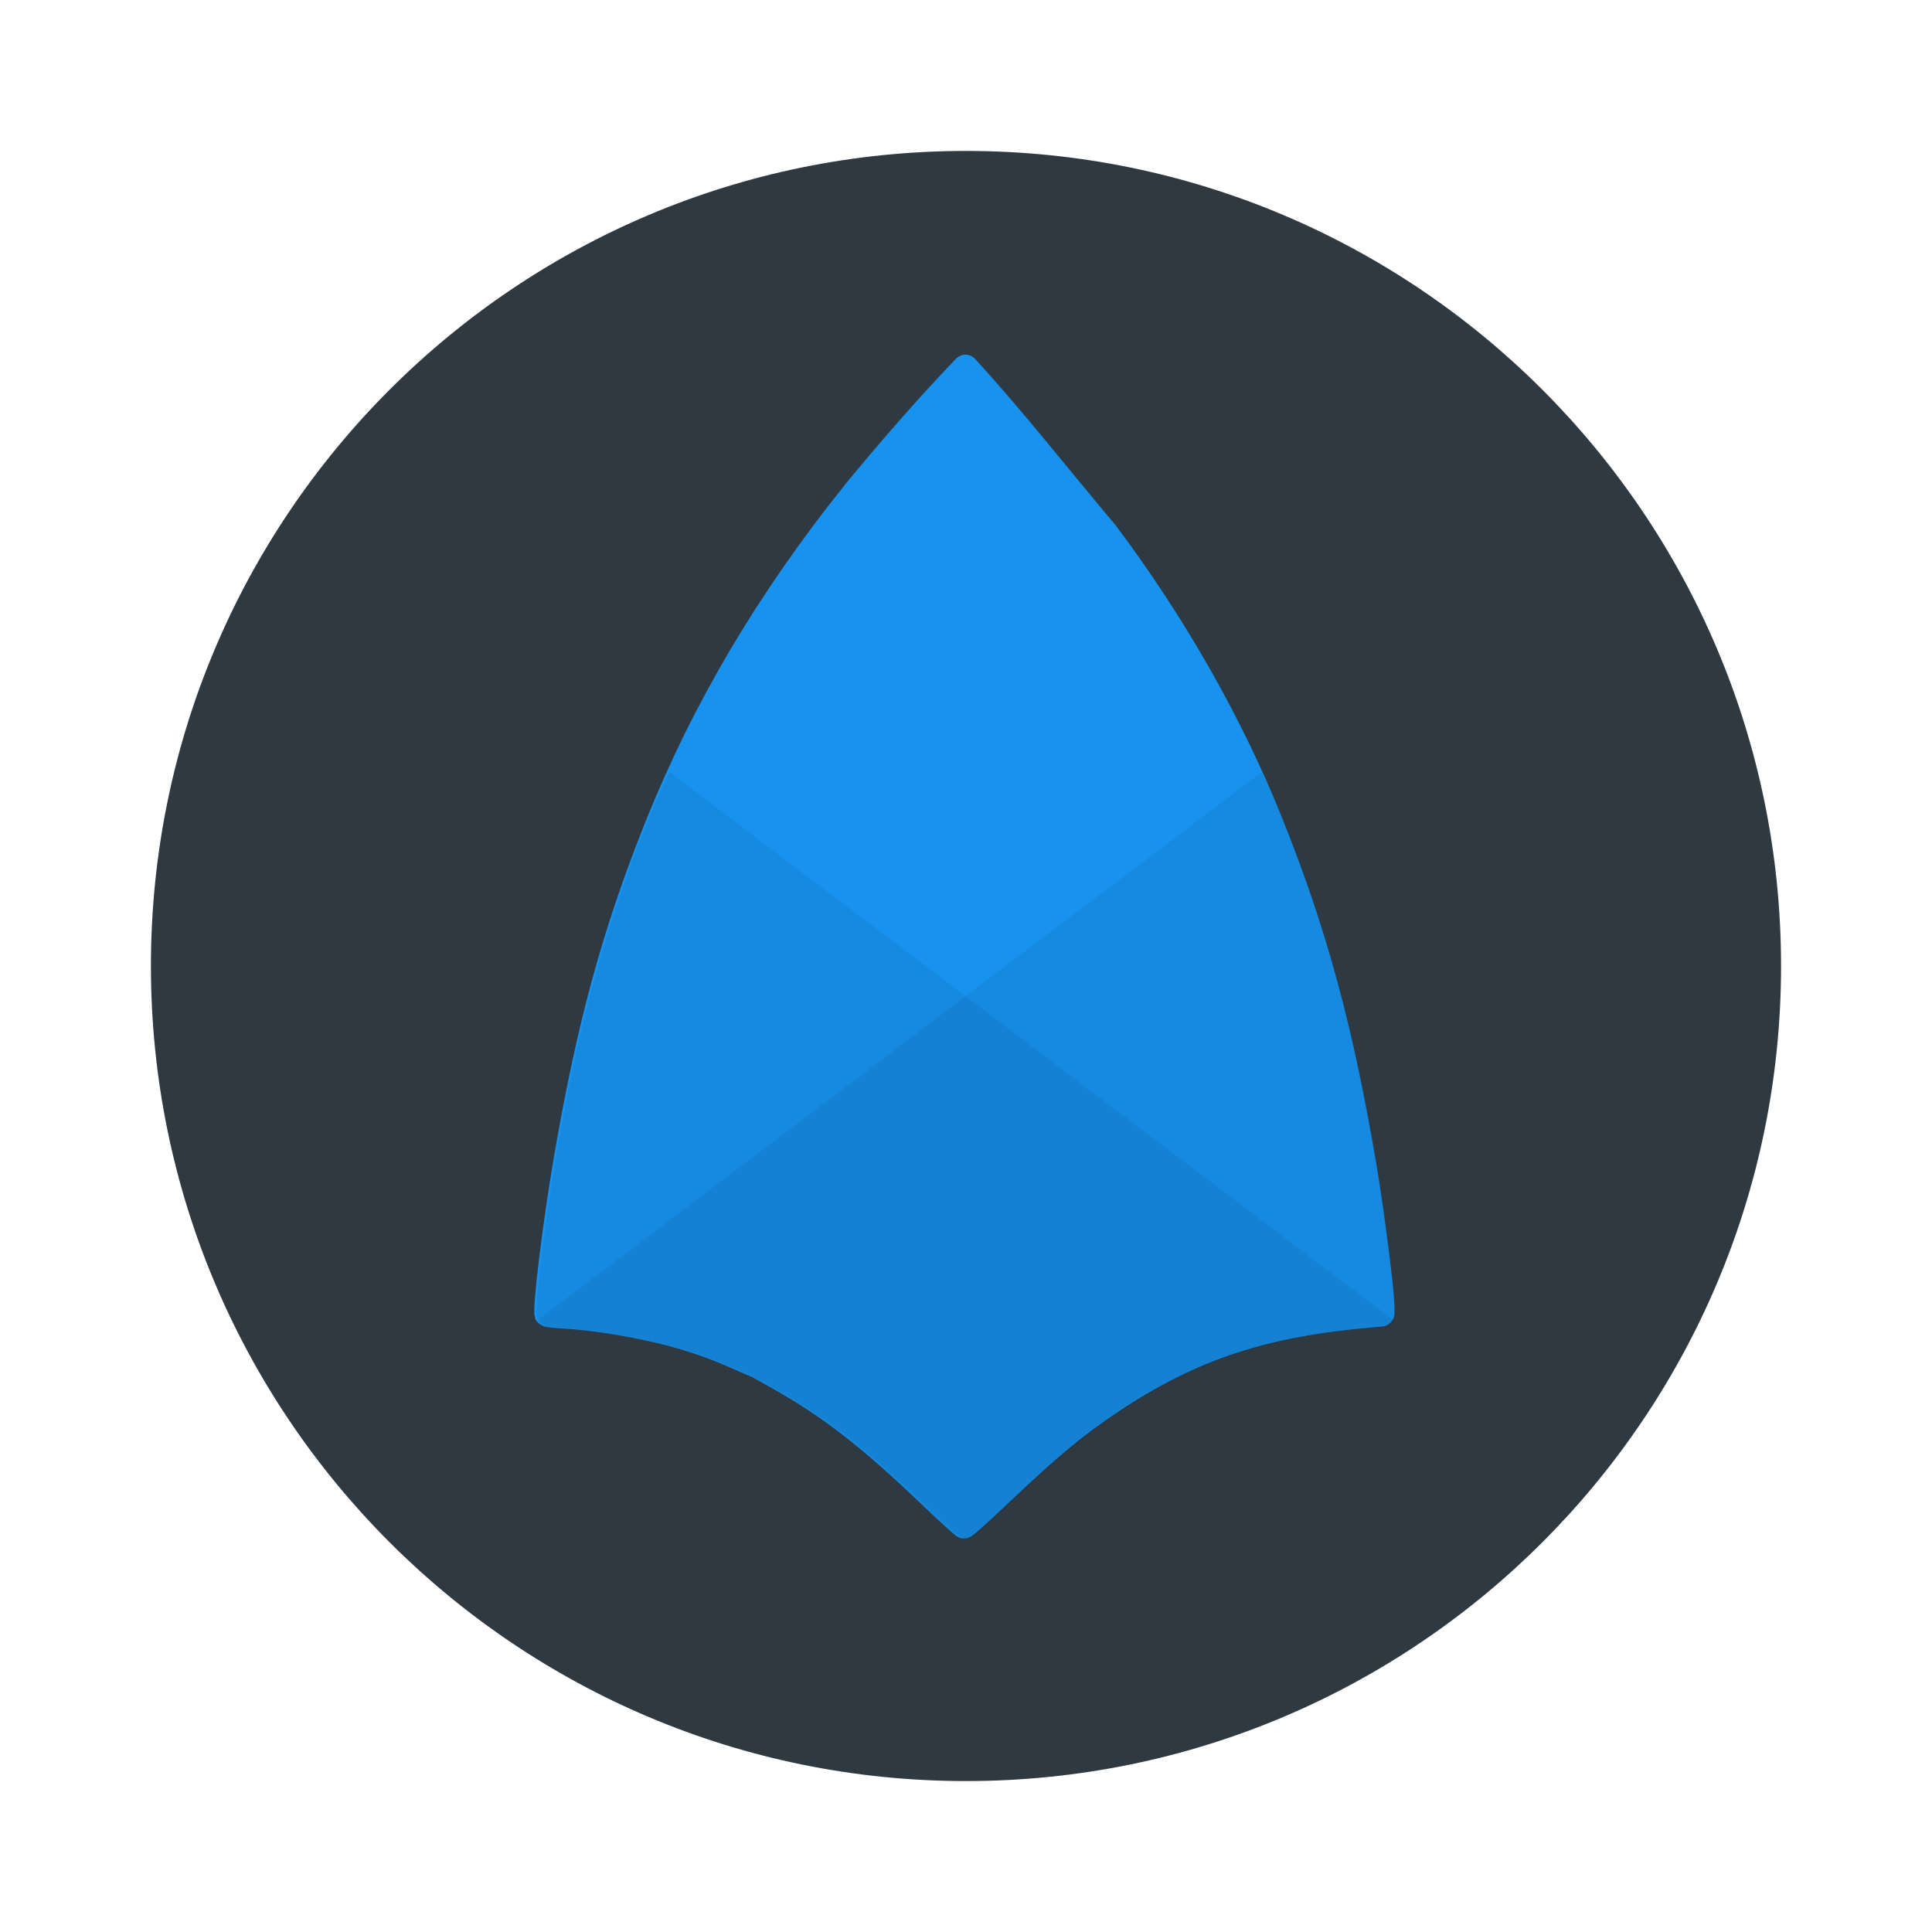
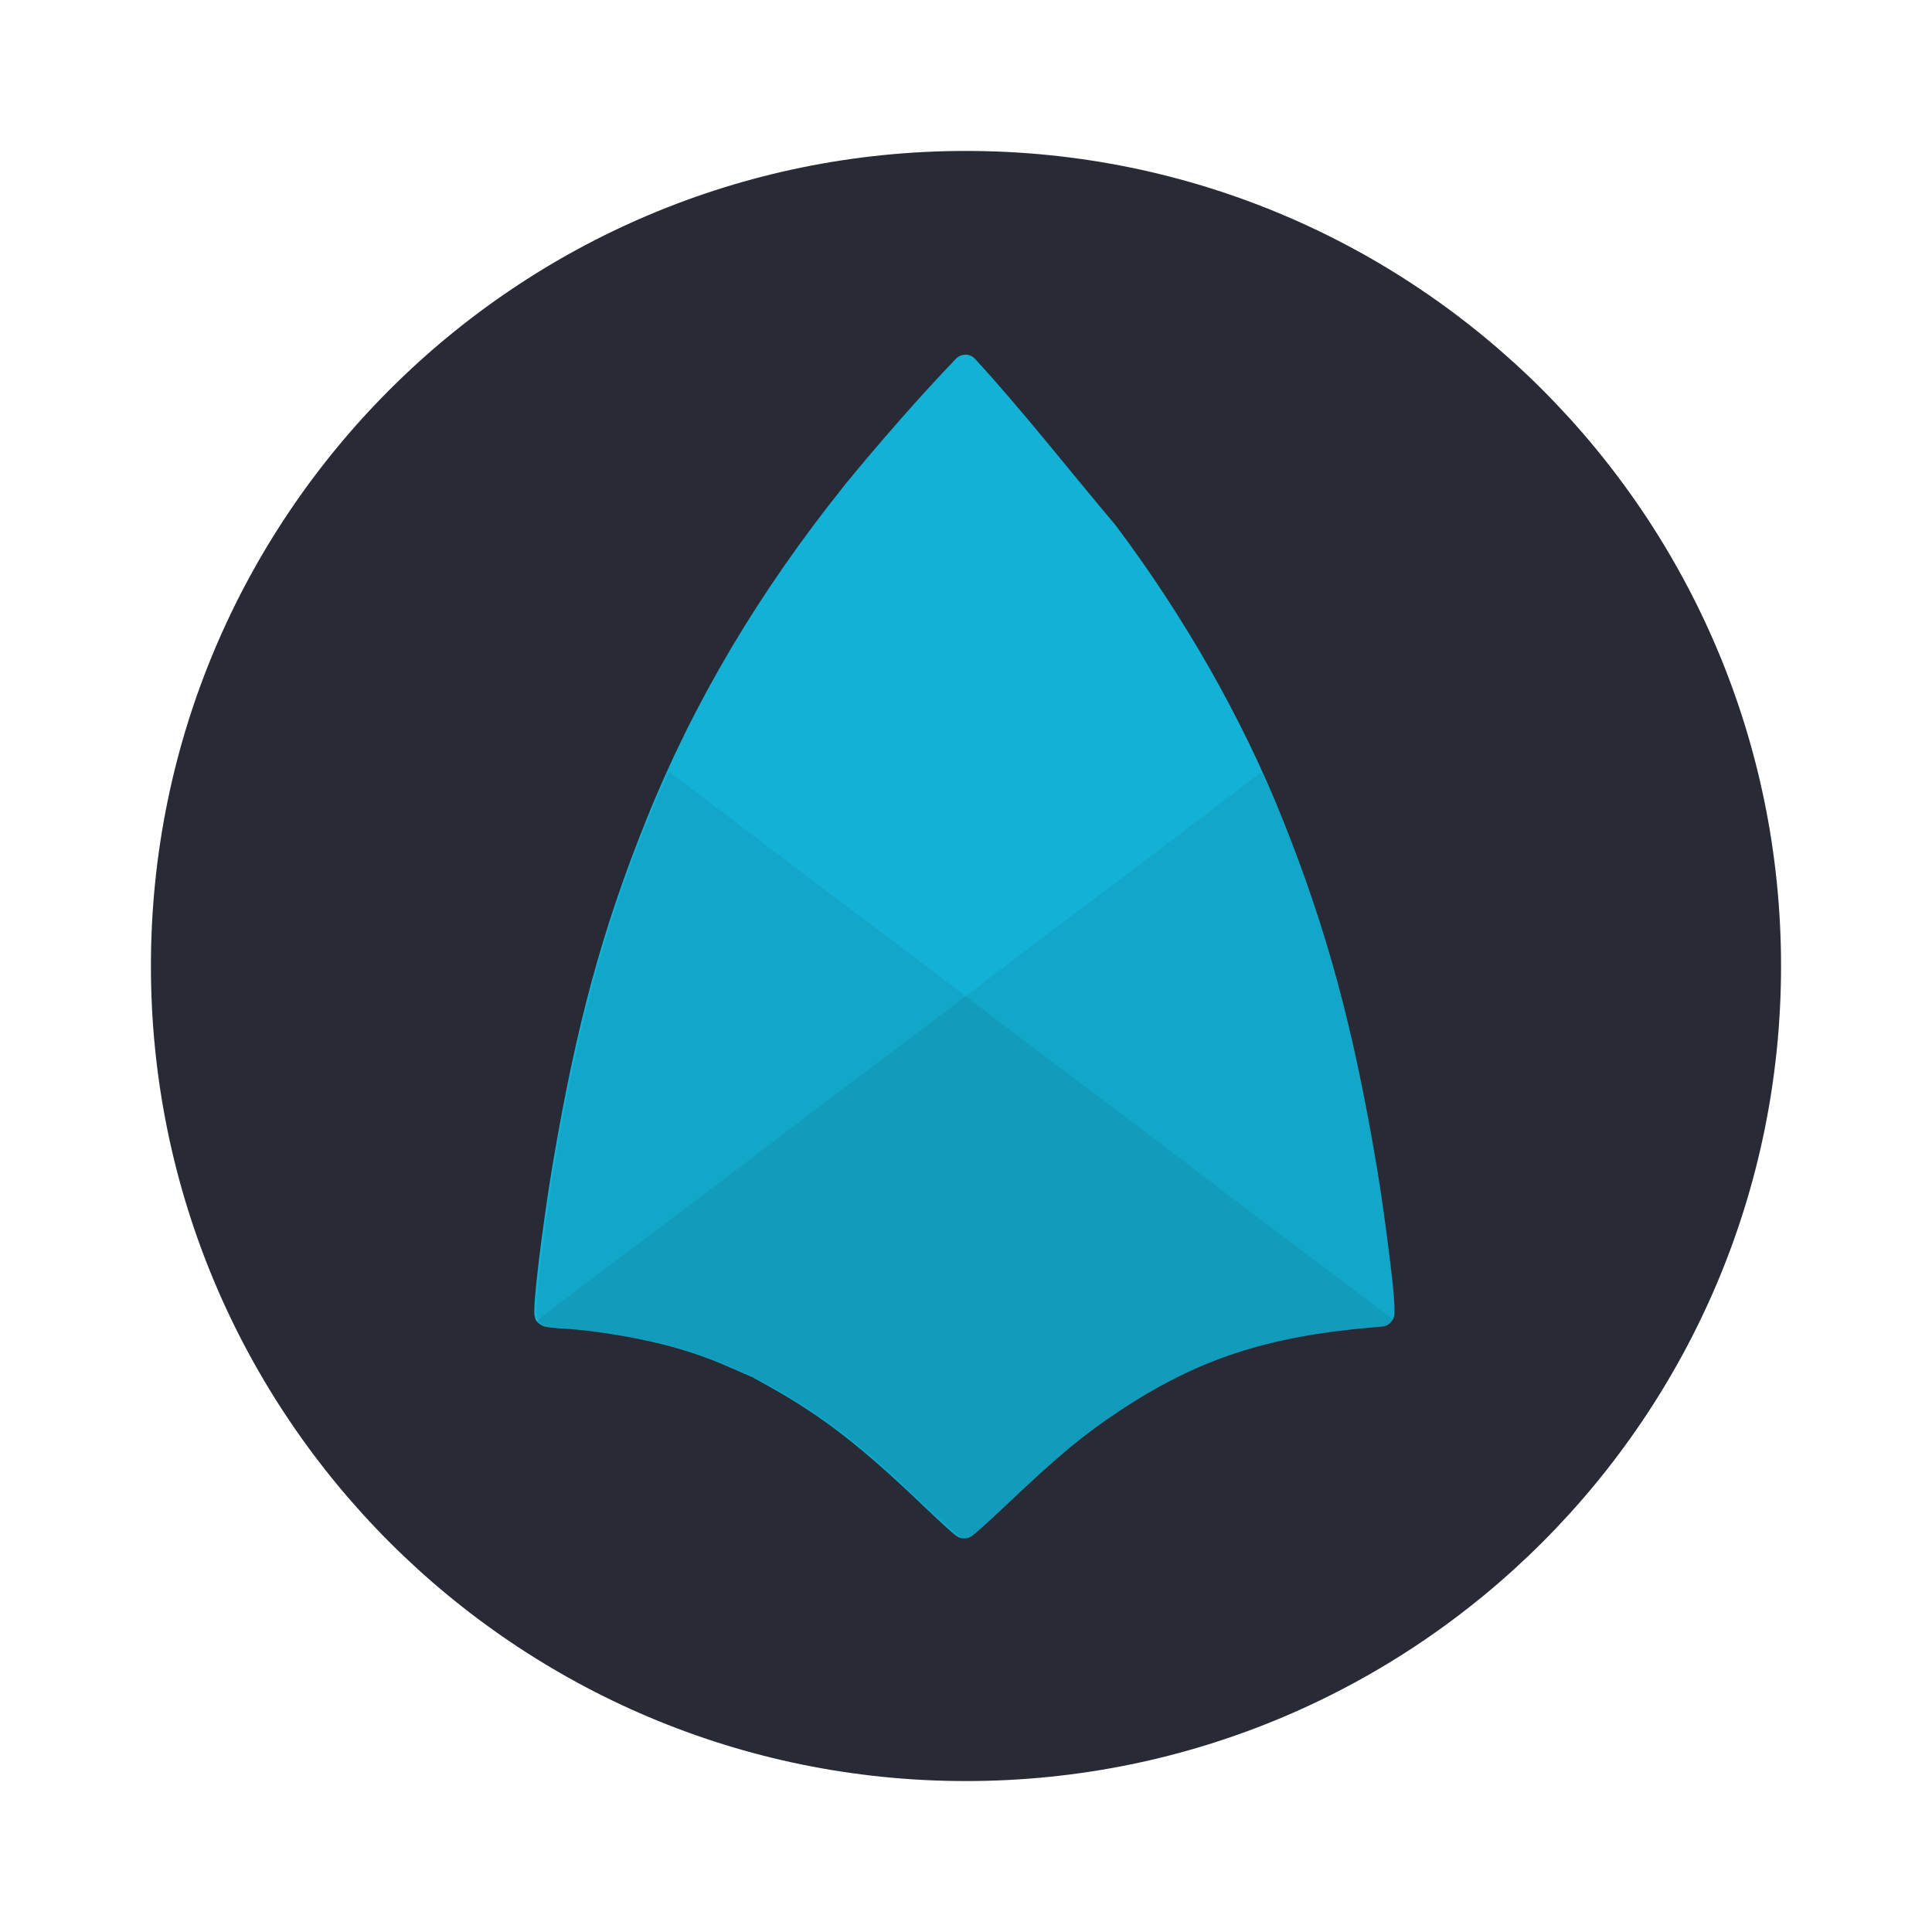
<svg xmlns="http://www.w3.org/2000/svg" width="64" height="64" version="1.1" viewBox="0 0 64 64">
  <g transform="matrix(1.35 0 0 1.35 -519.57 -675.13)">
-     <rect transform="scale(-1,1)" x="-428.57" y="503.8" width="40" height="40" rx="20" fill="#2f3942" stroke-opacity=".55" stroke-width="2.074" />
-     <path d="m408.57 508.8c-0.093-3e-3 -0.183 0.034-0.248 0.101-0.931 0.971-1.877 2.061-2.732 3.099-1e-3 1e-3 0 3e-3 0 4e-3 -2.107 2.628-3.709 5.328-4.869 8.218-1.081 2.693-1.713 5.02-2.288 8.416-0.126 0.743-0.253 1.644-0.341 2.368-0.044 0.362-0.078 0.68-0.097 0.915-0.01 0.118-0.015 0.214-0.017 0.292-1e-3 0.039 0 0.072 0 0.112 0 0.02 0 0.042 0.014 0.079 0.01 0.037 0 0.111 0.149 0.202 0.08 0.049 0.09 0.039 0.11 0.044s0.035 8e-3 0.051 0.011c0.032 5e-3 0.066 9e-3 0.105 0.013 0.078 8e-3 0.174 0.016 0.276 0.022 0.808 0.044 1.999 0.25 2.789 0.481 0.533 0.156 0.884 0.285 1.405 0.516 0.12 0.053 0.231 0.102 0.313 0.138 0.041 0.018 0.075 0.032 0.1 0.042 0.012 5e-3 0.023 9e-3 0.032 0.013 1e-3 1e-3 2e-3 2e-3 1e-3 2e-3 0 2e-3 0.01 4e-3 0.014 7e-3v-3e-3 2e-3c0.01 2e-3 0.01 4e-3 0.019 7e-3 0 1e-3 0.01 4e-3 0.012 5e-3 0-1e-3 -0.011 0-0.013-1e-3 0.023 0.012 0.05 0.028 0.087 0.048 0.088 0.048 0.209 0.116 0.341 0.19 1.275 0.716 2.228 1.455 3.75 2.914 0.201 0.192 0.387 0.366 0.529 0.495 0.071 0.064 0.13 0.118 0.176 0.157 0.023 0.02 0.043 0.036 0.064 0.052 0.01 8e-3 0.021 0.016 0.038 0.028 0.01 5e-3 0.02 0.012 0.039 0.022 0.02 9e-3 0.039 0.028 0.13 0.033 0.109 5e-3 0.131-0.019 0.153-0.029s0.034-0.017 0.043-0.023c0.019-0.012 0.03-0.02 0.041-0.029 0.022-0.017 0.043-0.034 0.068-0.055 0.05-0.042 0.115-0.1 0.192-0.169 0.154-0.139 0.358-0.327 0.578-0.536 1.259-1.194 1.869-1.699 2.746-2.281 1.915-1.271 3.621-1.834 6.24-2.056l0.212-0.018c0.171-0.014 0.302-0.157 0.302-0.328v-0.125c0-0.26-0.062-0.798-0.146-1.464s-0.19-1.424-0.287-2c-0.575-3.424-1.228-5.836-2.323-8.562-0.986-2.457-2.399-4.938-4.087-7.184 0-5e-3 -0.01-0.01-0.012-0.015-1.136-1.345-2.235-2.756-3.434-4.065-0.06-0.066-0.144-0.104-0.233-0.107z" fill="#1793ef" stroke-width=".741" />
+     <rect transform="scale(-1,1)" x="-428.57" y="503.8" width="40" height="40" rx="20" fill="#282a36" stroke-opacity=".55" stroke-width="2.074" />
+     <path d="m408.57 508.8c-0.093-3e-3 -0.183 0.034-0.248 0.101-0.931 0.971-1.877 2.061-2.732 3.099-1e-3 1e-3 0 3e-3 0 4e-3 -2.107 2.628-3.709 5.328-4.869 8.218-1.081 2.693-1.713 5.02-2.288 8.416-0.126 0.743-0.253 1.644-0.341 2.368-0.044 0.362-0.078 0.68-0.097 0.915-0.01 0.118-0.015 0.214-0.017 0.292-1e-3 0.039 0 0.072 0 0.112 0 0.02 0 0.042 0.014 0.079 0.01 0.037 0 0.111 0.149 0.202 0.08 0.049 0.09 0.039 0.11 0.044s0.035 8e-3 0.051 0.011c0.032 5e-3 0.066 9e-3 0.105 0.013 0.078 8e-3 0.174 0.016 0.276 0.022 0.808 0.044 1.999 0.25 2.789 0.481 0.533 0.156 0.884 0.285 1.405 0.516 0.12 0.053 0.231 0.102 0.313 0.138 0.041 0.018 0.075 0.032 0.1 0.042 0.012 5e-3 0.023 9e-3 0.032 0.013 1e-3 1e-3 2e-3 2e-3 1e-3 2e-3 0 2e-3 0.01 4e-3 0.014 7e-3v-3e-3 2e-3c0.01 2e-3 0.01 4e-3 0.019 7e-3 0 1e-3 0.01 4e-3 0.012 5e-3 0-1e-3 -0.011 0-0.013-1e-3 0.023 0.012 0.05 0.028 0.087 0.048 0.088 0.048 0.209 0.116 0.341 0.19 1.275 0.716 2.228 1.455 3.75 2.914 0.201 0.192 0.387 0.366 0.529 0.495 0.071 0.064 0.13 0.118 0.176 0.157 0.023 0.02 0.043 0.036 0.064 0.052 0.01 8e-3 0.021 0.016 0.038 0.028 0.01 5e-3 0.02 0.012 0.039 0.022 0.02 9e-3 0.039 0.028 0.13 0.033 0.109 5e-3 0.131-0.019 0.153-0.029s0.034-0.017 0.043-0.023c0.019-0.012 0.03-0.02 0.041-0.029 0.022-0.017 0.043-0.034 0.068-0.055 0.05-0.042 0.115-0.1 0.192-0.169 0.154-0.139 0.358-0.327 0.578-0.536 1.259-1.194 1.869-1.699 2.746-2.281 1.915-1.271 3.621-1.834 6.24-2.056l0.212-0.018c0.171-0.014 0.302-0.157 0.302-0.328v-0.125c0-0.26-0.062-0.798-0.146-1.464s-0.19-1.424-0.287-2c-0.575-3.424-1.228-5.836-2.323-8.562-0.986-2.457-2.399-4.938-4.087-7.184 0-5e-3 -0.01-0.01-0.012-0.015-1.136-1.345-2.235-2.756-3.434-4.065-0.06-0.066-0.144-0.104-0.233-0.107z" fill="#13b1d5" stroke-width=".741" />
    <g fill-opacity=".065" fill-rule="evenodd" stroke-width=".741">
      <path d="m415.83 519.04-17.797 13.467c0.02 0.03 0.042 0.063 0.102 0.1 0.08 0.049 0.092 0.038 0.111 0.043 0.02 5e-3 0.035 9e-3 0.051 0.012 0.032 5e-3 0.067 8e-3 0.105 0.012 0.078 8e-3 0.174 0.018 0.275 0.023 0.808 0.044 1.999 0.249 2.789 0.48 0.533 0.156 0.886 0.285 1.406 0.516 0.12 0.053 0.23 0.101 0.313 0.137 0.041 0.018 0.074 0.032 0.1 0.043 0.012 5e-3 0.022 0.01 0.031 0.014h4e-3l2e-3 2e-3c4e-3 2e-3 7e-3 3e-3 0.014 6e-3h2e-3c5e-3 2e-3 8e-3 3e-3 0.018 6e-3 4e-3 1e-3 7e-3 5e-3 0.012 6e-3 -3e-3 -1e-3 -0.01-1e-3 -0.012-2e-3 0.023 0.012 0.049 0.028 0.086 0.049 0.088 0.048 0.21 0.115 0.342 0.189 1.275 0.716 2.228 1.455 3.75 2.914 0.201 0.192 0.388 0.367 0.529 0.496 0.071 0.064 0.129 0.116 0.176 0.156 0.023 0.02 0.043 0.037 0.065 0.053 0.01 8e-3 0.021 0.016 0.039 0.027 9e-3 5e-3 0.019 0.012 0.039 0.021s0.038 0.029 0.129 0.033c0.109 5e-3 0.132-0.019 0.154-0.029s0.033-0.018 0.043-0.023c0.019-0.012 0.03-0.019 0.041-0.027 0.022-0.017 0.043-0.034 0.068-0.055 0.05-0.042 0.114-0.101 0.191-0.17 0.154-0.139 0.358-0.327 0.578-0.535 1.259-1.194 1.869-1.699 2.746-2.281 1.915-1.271 3.621-1.834 6.24-2.055l0.211-0.018c0.171-0.014 0.303-0.159 0.303-0.33v-0.123c0-0.26-0.063-0.799-0.146-1.465-0.084-0.666-0.19-1.424-0.287-2-0.575-3.424-1.227-5.836-2.322-8.563-0.151-0.376-0.329-0.752-0.5-1.129" />
      <path d="m401.29 519.04 17.797 13.467c-0.02 0.03-0.042 0.063-0.102 0.1-0.08 0.049-0.092 0.038-0.111 0.043-0.02 5e-3 -0.035 9e-3 -0.051 0.012-0.032 5e-3 -0.067 8e-3 -0.105 0.012-0.078 8e-3 -0.174 0.018-0.275 0.023-0.808 0.044-1.999 0.249-2.789 0.48-0.533 0.156-0.886 0.285-1.406 0.516-0.12 0.053-0.23 0.101-0.313 0.137-0.041 0.018-0.074 0.032-0.1 0.043-0.012 5e-3 -0.022 0.01-0.031 0.014h-4e-3l-2e-3 2e-3c-4e-3 2e-3 -7e-3 3e-3 -0.014 6e-3h-2e-3c-5e-3 2e-3 -8e-3 3e-3 -0.018 6e-3 -4e-3 1e-3 -7e-3 5e-3 -0.012 6e-3 3e-3 -1e-3 0.01-1e-3 0.012-2e-3 -0.023 0.012-0.049 0.028-0.086 0.049-0.088 0.048-0.21 0.115-0.342 0.189-1.275 0.716-2.228 1.455-3.75 2.914-0.201 0.192-0.388 0.367-0.529 0.496-0.071 0.064-0.129 0.116-0.176 0.156-0.023 0.02-0.043 0.037-0.065 0.053-0.01 8e-3 -0.021 0.016-0.039 0.027-9e-3 5e-3 -0.019 0.012-0.039 0.021s-0.038 0.029-0.129 0.033c-0.109 5e-3 -0.132-0.019-0.154-0.029s-0.033-0.018-0.043-0.023c-0.019-0.012-0.03-0.019-0.041-0.027-0.022-0.017-0.043-0.034-0.068-0.055-0.05-0.042-0.114-0.101-0.191-0.17-0.154-0.139-0.358-0.327-0.578-0.535-1.259-1.194-1.869-1.699-2.746-2.281-1.915-1.271-3.621-1.834-6.24-2.055l-0.211-0.018c-0.171-0.014-0.303-0.159-0.303-0.33v-0.123c0-0.26 0.063-0.799 0.146-1.465 0.084-0.666 0.19-1.424 0.287-2 0.575-3.424 1.227-5.836 2.322-8.563 0.151-0.376 0.329-0.752 0.5-1.129" />
    </g>
  </g>
</svg>
